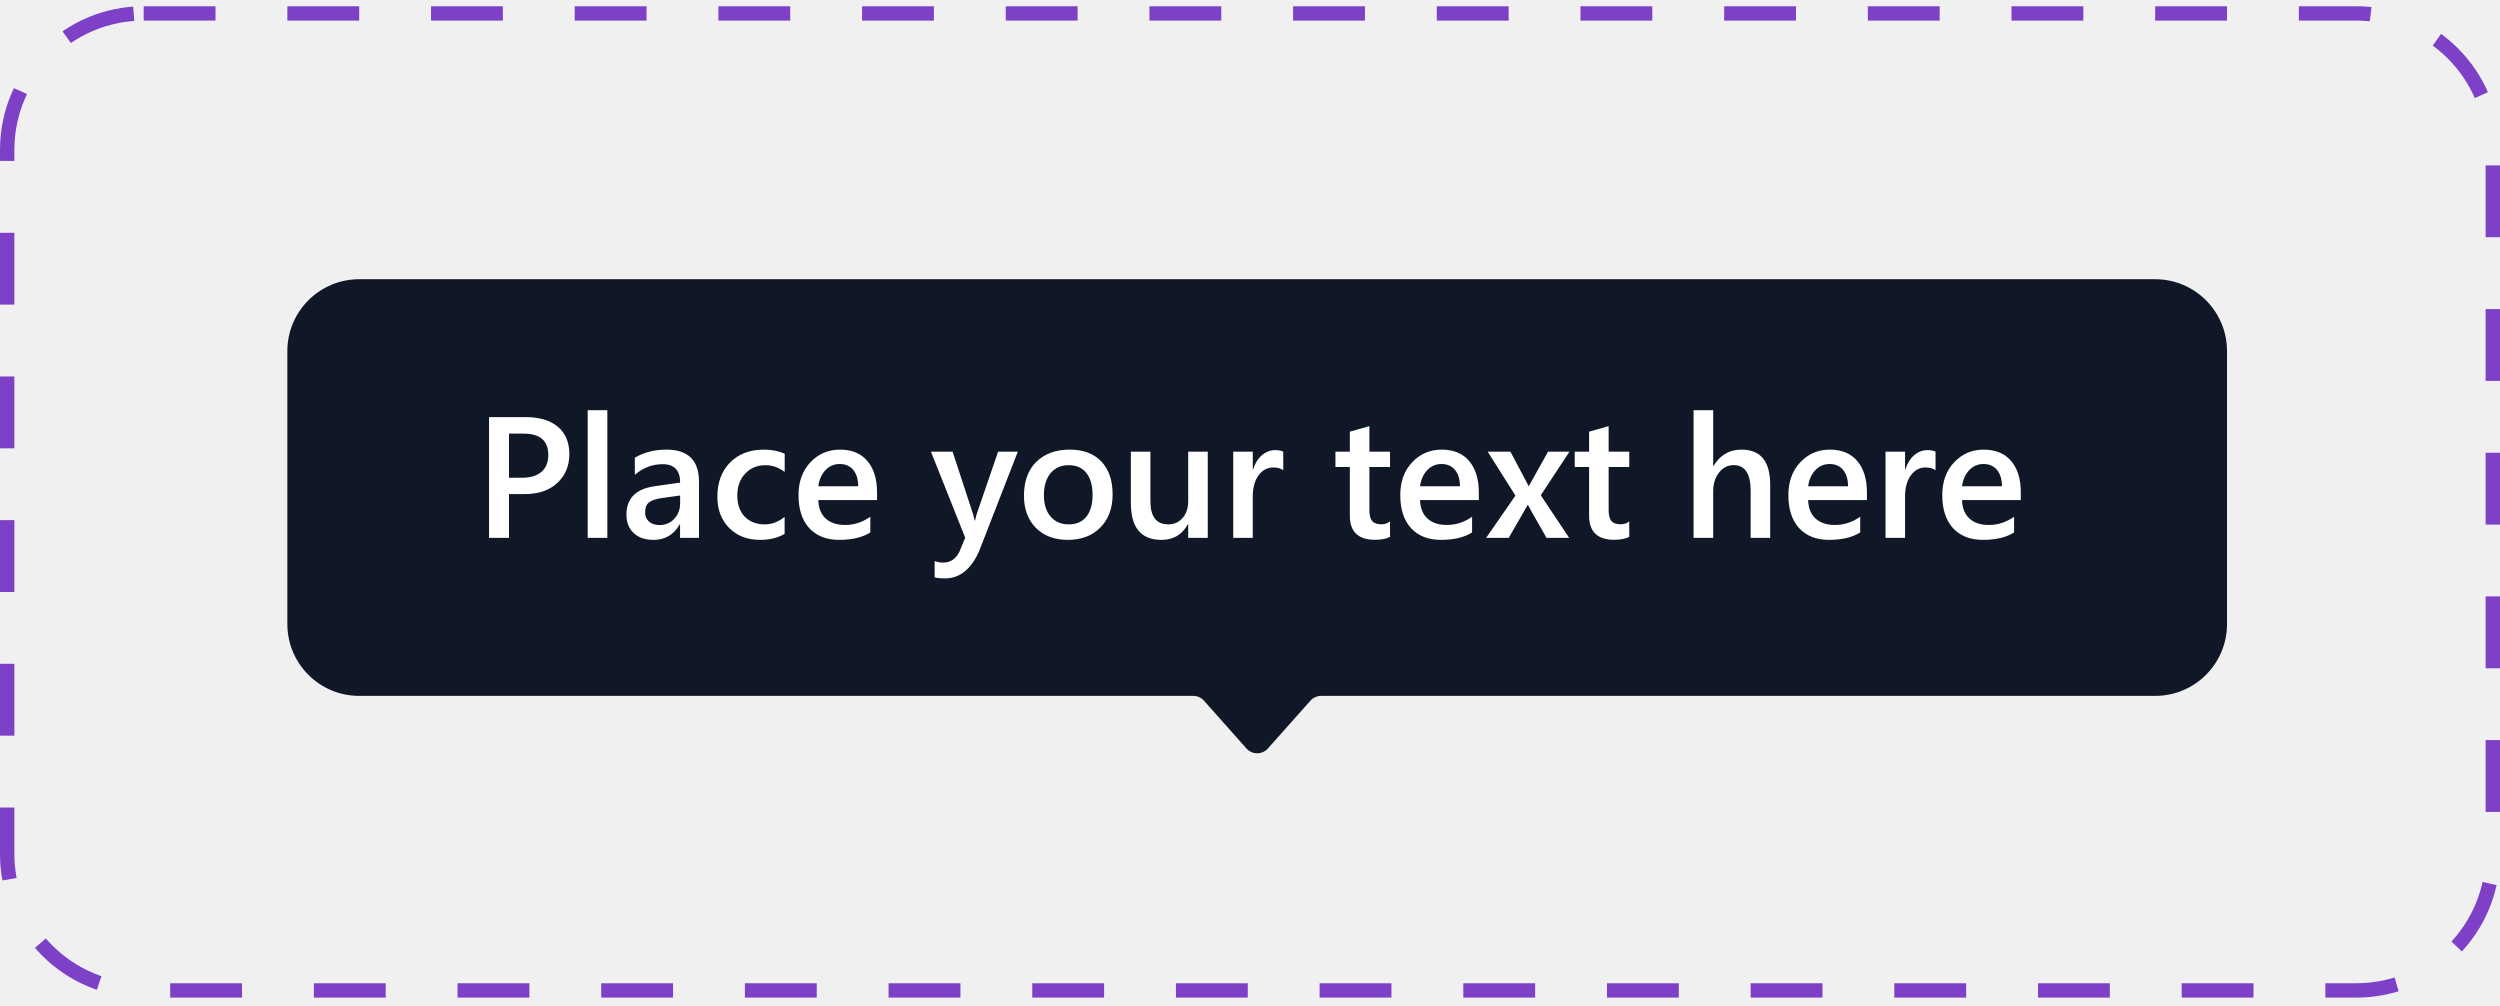
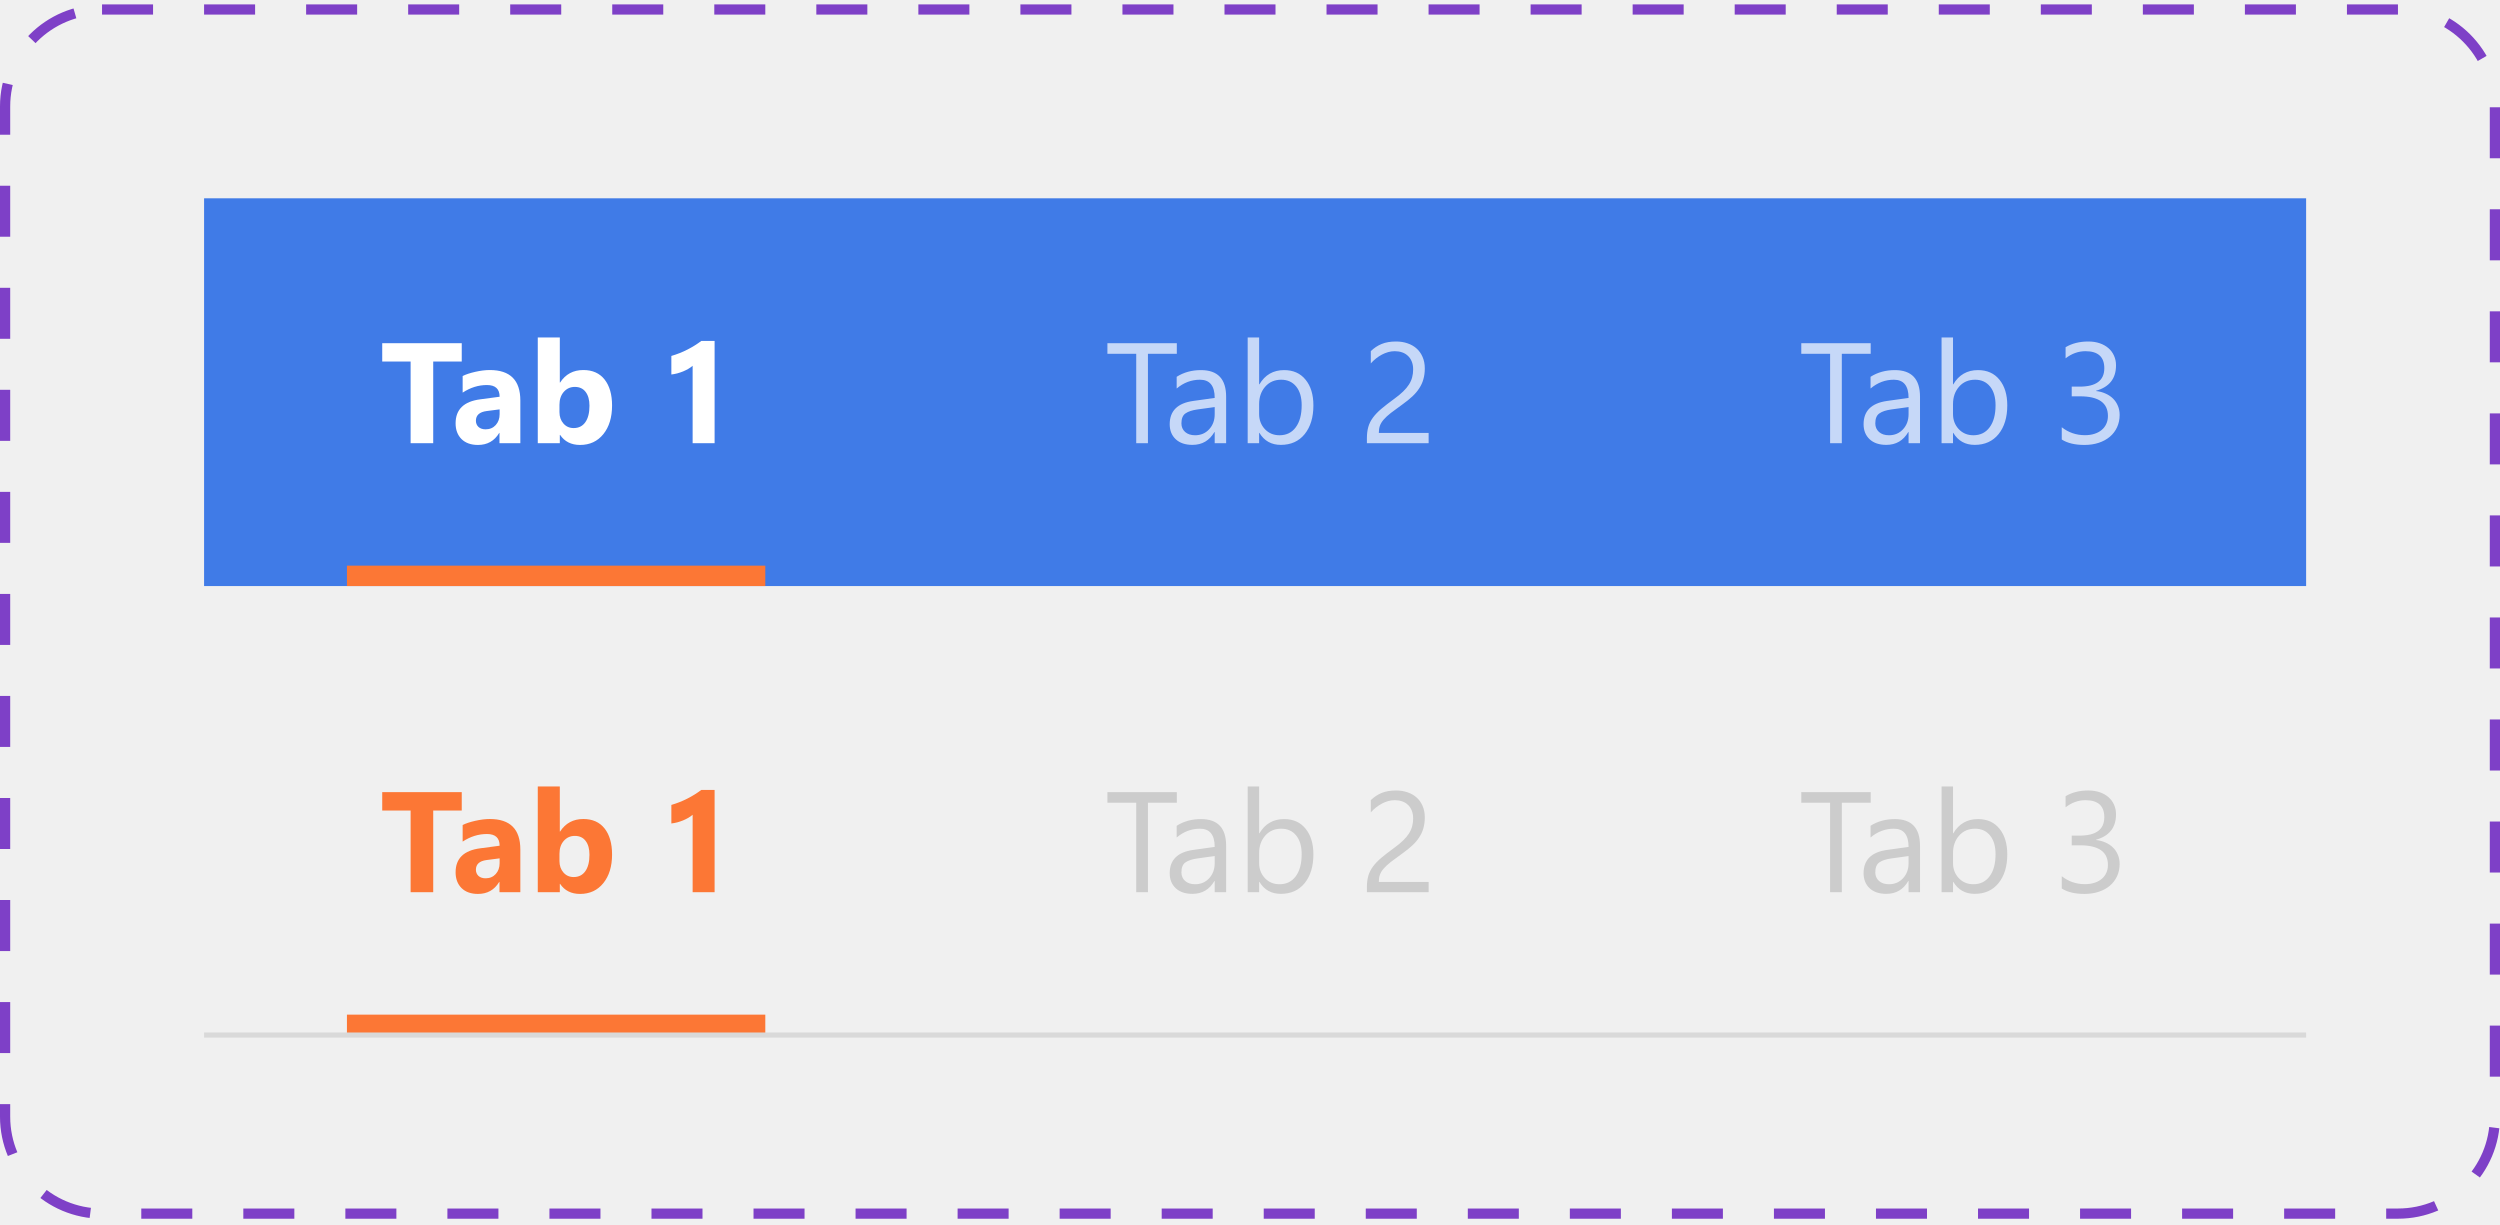
- <svg xmlns="http://www.w3.org/2000/svg" width="174" height="70" viewBox="0 0 174 70" fill="none">
-   <rect x="0.5" y="0.934" width="173" height="68" rx="9.5" stroke="#7E40C7" stroke-dasharray="5 5" />
-   <path d="M20 43.434C20 46.195 22.239 48.434 25 48.434H83.051C83.337 48.434 83.609 48.556 83.798 48.77L86.753 52.093C87.15 52.541 87.85 52.541 88.247 52.093L91.202 48.77C91.391 48.556 91.663 48.434 91.949 48.434H150C152.761 48.434 155 46.195 155 43.434V24.434C155 21.673 152.761 19.434 150 19.434H25C22.239 19.434 20 21.673 20 24.434V43.434Z" fill="#101828" />
-   <path d="M35.426 34.387V37.434H34.037V29.032H36.586C37.551 29.032 38.299 29.256 38.83 29.706C39.361 30.155 39.627 30.788 39.627 31.604C39.627 32.42 39.35 33.088 38.795 33.608C38.24 34.127 37.49 34.387 36.545 34.387H35.426ZM35.426 30.18V33.251H36.328C36.926 33.251 37.381 33.112 37.693 32.834C38.006 32.557 38.162 32.166 38.162 31.663C38.162 30.674 37.588 30.18 36.44 30.18H35.426ZM42.27 37.434H40.904V28.551H42.27V37.434ZM48.65 37.434H47.332V36.497H47.309C46.895 37.215 46.287 37.575 45.486 37.575C44.897 37.575 44.434 37.415 44.098 37.094C43.766 36.774 43.6 36.35 43.6 35.823C43.6 34.69 44.252 34.03 45.557 33.842L47.338 33.59C47.338 32.735 46.932 32.307 46.119 32.307C45.404 32.307 44.76 32.553 44.185 33.045V31.856C44.818 31.481 45.549 31.294 46.377 31.294C47.893 31.294 48.65 32.04 48.65 33.532V37.434ZM47.338 34.487L46.078 34.663C45.688 34.713 45.393 34.809 45.193 34.95C44.998 35.086 44.9 35.329 44.9 35.676C44.9 35.93 44.99 36.139 45.17 36.303C45.353 36.463 45.598 36.544 45.902 36.544C46.316 36.544 46.658 36.399 46.928 36.11C47.201 35.817 47.338 35.45 47.338 35.008V34.487ZM54.609 37.159C54.129 37.436 53.56 37.575 52.904 37.575C52.014 37.575 51.295 37.297 50.748 36.743C50.201 36.184 49.928 35.461 49.928 34.575C49.928 33.586 50.221 32.794 50.807 32.196C51.397 31.594 52.184 31.294 53.168 31.294C53.715 31.294 54.197 31.389 54.615 31.581V32.846C54.197 32.534 53.752 32.377 53.279 32.377C52.705 32.377 52.234 32.573 51.867 32.963C51.5 33.35 51.316 33.858 51.316 34.487C51.316 35.108 51.488 35.598 51.832 35.958C52.18 36.317 52.645 36.497 53.227 36.497C53.715 36.497 54.176 36.323 54.609 35.975V37.159ZM61.043 34.803H56.953C56.969 35.358 57.139 35.786 57.463 36.086C57.791 36.387 58.24 36.538 58.81 36.538C59.451 36.538 60.039 36.346 60.574 35.963V37.059C60.027 37.403 59.305 37.575 58.406 37.575C57.523 37.575 56.83 37.303 56.326 36.76C55.826 36.213 55.576 35.446 55.576 34.458C55.576 33.524 55.852 32.764 56.402 32.178C56.957 31.588 57.645 31.294 58.465 31.294C59.285 31.294 59.92 31.557 60.369 32.084C60.818 32.612 61.043 33.344 61.043 34.282V34.803ZM59.73 33.842C59.727 33.354 59.611 32.975 59.385 32.706C59.158 32.432 58.846 32.295 58.447 32.295C58.057 32.295 57.725 32.438 57.451 32.723C57.182 33.008 57.016 33.381 56.953 33.842H59.73ZM70.84 31.434L68.133 38.395C67.57 39.637 66.781 40.258 65.766 40.258C65.481 40.258 65.242 40.233 65.051 40.182V39.051C65.266 39.122 65.461 39.157 65.637 39.157C66.144 39.157 66.523 38.907 66.773 38.407L67.178 37.422L64.793 31.434H66.299L67.728 35.794C67.744 35.848 67.779 35.993 67.834 36.227H67.863C67.883 36.137 67.918 35.997 67.969 35.805L69.469 31.434H70.84ZM74.314 37.575C73.389 37.575 72.648 37.295 72.094 36.737C71.543 36.174 71.268 35.43 71.268 34.504C71.268 33.497 71.555 32.709 72.129 32.143C72.707 31.577 73.484 31.294 74.461 31.294C75.398 31.294 76.129 31.569 76.652 32.12C77.176 32.67 77.438 33.434 77.438 34.411C77.438 35.368 77.154 36.135 76.588 36.713C76.025 37.288 75.268 37.575 74.314 37.575ZM74.379 32.377C73.848 32.377 73.428 32.563 73.119 32.934C72.811 33.305 72.656 33.817 72.656 34.469C72.656 35.098 72.812 35.594 73.125 35.958C73.438 36.317 73.856 36.497 74.379 36.497C74.914 36.497 75.324 36.319 75.609 35.963C75.898 35.608 76.043 35.102 76.043 34.446C76.043 33.786 75.898 33.276 75.609 32.916C75.324 32.557 74.914 32.377 74.379 32.377ZM84.059 37.434H82.699V36.485H82.676C82.281 37.211 81.668 37.575 80.836 37.575C79.418 37.575 78.709 36.723 78.709 35.02V31.434H80.068V34.879C80.068 35.958 80.484 36.497 81.316 36.497C81.719 36.497 82.049 36.348 82.307 36.051C82.568 35.754 82.699 35.366 82.699 34.885V31.434H84.059V37.434ZM89.314 32.729C89.15 32.6 88.914 32.536 88.606 32.536C88.203 32.536 87.867 32.717 87.598 33.081C87.328 33.444 87.193 33.938 87.193 34.563V37.434H85.834V31.434H87.193V32.67H87.217C87.35 32.248 87.553 31.92 87.826 31.686C88.103 31.448 88.412 31.329 88.752 31.329C88.998 31.329 89.186 31.366 89.314 31.44V32.729ZM96.744 37.37C96.478 37.502 96.129 37.569 95.695 37.569C94.531 37.569 93.949 37.01 93.949 35.893V32.501H92.947V31.434H93.949V30.045L95.309 29.659V31.434H96.744V32.501H95.309V35.501C95.309 35.856 95.373 36.11 95.502 36.262C95.631 36.415 95.846 36.491 96.147 36.491C96.377 36.491 96.576 36.424 96.744 36.291V37.37ZM102.926 34.803H98.836C98.852 35.358 99.022 35.786 99.346 36.086C99.674 36.387 100.123 36.538 100.693 36.538C101.334 36.538 101.922 36.346 102.457 35.963V37.059C101.91 37.403 101.188 37.575 100.289 37.575C99.406 37.575 98.713 37.303 98.209 36.76C97.709 36.213 97.459 35.446 97.459 34.458C97.459 33.524 97.734 32.764 98.285 32.178C98.84 31.588 99.527 31.294 100.348 31.294C101.168 31.294 101.803 31.557 102.252 32.084C102.701 32.612 102.926 33.344 102.926 34.282V34.803ZM101.613 33.842C101.609 33.354 101.494 32.975 101.268 32.706C101.041 32.432 100.729 32.295 100.33 32.295C99.939 32.295 99.607 32.438 99.334 32.723C99.064 33.008 98.898 33.381 98.836 33.842H101.613ZM109.236 31.434L107.238 34.469L109.213 37.434H107.637L106.582 35.577C106.516 35.463 106.438 35.319 106.348 35.143H106.324C106.309 35.178 106.227 35.323 106.078 35.577L105.006 37.434H103.436L105.475 34.493L103.541 31.434H105.123L106.16 33.385C106.238 33.53 106.314 33.678 106.389 33.831H106.406L107.748 31.434H109.236ZM113.396 37.37C113.131 37.502 112.781 37.569 112.348 37.569C111.184 37.569 110.602 37.01 110.602 35.893V32.501H109.6V31.434H110.602V30.045L111.961 29.659V31.434H113.396V32.501H111.961V35.501C111.961 35.856 112.025 36.11 112.154 36.262C112.283 36.415 112.498 36.491 112.799 36.491C113.029 36.491 113.229 36.424 113.396 36.291V37.37ZM123.205 37.434H121.846V34.153C121.846 32.965 121.449 32.372 120.656 32.372C120.258 32.372 119.922 32.544 119.648 32.887C119.375 33.231 119.238 33.67 119.238 34.206V37.434H117.873V28.551H119.238V32.43H119.262C119.715 31.672 120.363 31.294 121.207 31.294C122.539 31.294 123.205 32.108 123.205 33.737V37.434ZM129.938 34.803H125.848C125.863 35.358 126.033 35.786 126.357 36.086C126.686 36.387 127.135 36.538 127.705 36.538C128.346 36.538 128.934 36.346 129.469 35.963V37.059C128.922 37.403 128.199 37.575 127.301 37.575C126.418 37.575 125.725 37.303 125.221 36.76C124.721 36.213 124.471 35.446 124.471 34.458C124.471 33.524 124.746 32.764 125.297 32.178C125.852 31.588 126.539 31.294 127.359 31.294C128.18 31.294 128.814 31.557 129.264 32.084C129.713 32.612 129.938 33.344 129.938 34.282V34.803ZM128.625 33.842C128.621 33.354 128.506 32.975 128.279 32.706C128.053 32.432 127.74 32.295 127.342 32.295C126.951 32.295 126.619 32.438 126.346 32.723C126.076 33.008 125.91 33.381 125.848 33.842H128.625ZM134.713 32.729C134.549 32.6 134.312 32.536 134.004 32.536C133.602 32.536 133.266 32.717 132.996 33.081C132.727 33.444 132.592 33.938 132.592 34.563V37.434H131.232V31.434H132.592V32.67H132.615C132.748 32.248 132.951 31.92 133.225 31.686C133.502 31.448 133.811 31.329 134.15 31.329C134.396 31.329 134.584 31.366 134.713 31.44V32.729ZM140.648 34.803H136.559C136.574 35.358 136.744 35.786 137.068 36.086C137.396 36.387 137.846 36.538 138.416 36.538C139.057 36.538 139.645 36.346 140.18 35.963V37.059C139.633 37.403 138.91 37.575 138.012 37.575C137.129 37.575 136.436 37.303 135.932 36.76C135.432 36.213 135.182 35.446 135.182 34.458C135.182 33.524 135.457 32.764 136.008 32.178C136.562 31.588 137.25 31.294 138.07 31.294C138.891 31.294 139.525 31.557 139.975 32.084C140.424 32.612 140.648 33.344 140.648 34.282V34.803ZM139.336 33.842C139.332 33.354 139.217 32.975 138.99 32.706C138.764 32.432 138.451 32.295 138.053 32.295C137.662 32.295 137.33 32.438 137.057 32.723C136.787 33.008 136.621 33.381 136.559 33.842H139.336Z" fill="white" />
+ <svg xmlns="http://www.w3.org/2000/svg" width="245" height="120" viewBox="0 0 245 120" fill="none">
+   <rect x="0.5" y="0.934" width="244" height="118" rx="9.5" stroke="#7E40C7" stroke-dasharray="5 5" />
+   <rect x="20" y="19.434" width="206" height="38" fill="#407BE7" />
+   <path d="M45.251 35.429H42.455V43.434H40.24V35.429H37.458V33.631H45.251V35.429ZM50.993 43.434H48.949V42.429H48.922C48.453 43.213 47.758 43.605 46.837 43.605C46.158 43.605 45.622 43.414 45.23 43.031C44.843 42.643 44.649 42.128 44.649 41.486C44.649 40.128 45.454 39.344 47.062 39.134L48.963 38.881C48.963 38.116 48.548 37.733 47.719 37.733C46.885 37.733 46.092 37.981 45.34 38.478V36.851C45.641 36.696 46.051 36.559 46.57 36.441C47.094 36.322 47.571 36.263 47.999 36.263C49.995 36.263 50.993 37.259 50.993 39.251V43.434ZM48.963 40.59V40.119L47.691 40.283C46.99 40.374 46.639 40.691 46.639 41.233C46.639 41.479 46.723 41.682 46.892 41.841C47.065 41.996 47.297 42.074 47.589 42.074C47.995 42.074 48.325 41.935 48.58 41.657C48.835 41.374 48.963 41.019 48.963 40.59ZM54.89 42.621H54.862V43.434H52.702V33.071H54.862V37.487H54.89C55.423 36.671 56.182 36.263 57.166 36.263C58.068 36.263 58.763 36.573 59.251 37.193C59.739 37.813 59.982 38.66 59.982 39.736C59.982 40.903 59.698 41.839 59.128 42.545C58.558 43.252 57.797 43.605 56.845 43.605C55.983 43.605 55.332 43.277 54.89 42.621ZM54.828 39.667V40.385C54.828 40.836 54.958 41.21 55.218 41.506C55.477 41.803 55.81 41.951 56.216 41.951C56.708 41.951 57.089 41.762 57.357 41.383C57.631 41.001 57.768 40.46 57.768 39.763C57.768 39.184 57.642 38.733 57.392 38.41C57.145 38.081 56.792 37.917 56.332 37.917C55.899 37.917 55.539 38.079 55.252 38.403C54.969 38.726 54.828 39.148 54.828 39.667ZM70.031 33.413V43.434H67.878V35.846C67.759 35.951 67.618 36.051 67.454 36.147C67.295 36.238 67.124 36.322 66.941 36.4C66.759 36.473 66.57 36.537 66.374 36.591C66.178 36.641 65.984 36.678 65.793 36.701V34.882C66.353 34.718 66.882 34.509 67.379 34.253C67.876 33.998 68.325 33.718 68.726 33.413H70.031Z" fill="white" />
+   <path opacity="0.7" d="M115.328 34.67H112.498V43.434H111.35V34.67H108.526V33.631H115.328V34.67ZM120.161 43.434H119.04V42.34H119.013C118.525 43.179 117.807 43.598 116.859 43.598C116.162 43.598 115.615 43.414 115.219 43.044C114.827 42.675 114.631 42.185 114.631 41.575C114.631 40.267 115.401 39.506 116.941 39.291L119.04 38.998C119.04 37.808 118.559 37.213 117.598 37.213C116.755 37.213 115.993 37.501 115.314 38.075V36.926C116.003 36.489 116.796 36.27 117.693 36.27C119.339 36.27 120.161 37.141 120.161 38.881V43.434ZM119.04 39.893L117.352 40.126C116.832 40.198 116.44 40.328 116.176 40.515C115.911 40.697 115.779 41.023 115.779 41.493C115.779 41.834 115.9 42.115 116.142 42.334C116.388 42.548 116.714 42.655 117.119 42.655C117.675 42.655 118.133 42.461 118.493 42.074C118.858 41.682 119.04 41.187 119.04 40.59V39.893ZM123.422 42.422H123.395V43.434H122.273V33.071H123.395V37.665H123.422C123.973 36.735 124.78 36.27 125.842 36.27C126.74 36.27 127.441 36.584 127.947 37.213C128.458 37.838 128.713 38.676 128.713 39.729C128.713 40.9 128.428 41.839 127.858 42.545C127.289 43.247 126.509 43.598 125.521 43.598C124.595 43.598 123.896 43.206 123.422 42.422ZM123.395 39.599V40.577C123.395 41.155 123.581 41.648 123.955 42.053C124.333 42.454 124.812 42.655 125.391 42.655C126.07 42.655 126.601 42.395 126.983 41.876C127.371 41.356 127.564 40.634 127.564 39.709C127.564 38.929 127.384 38.319 127.024 37.877C126.664 37.434 126.177 37.213 125.562 37.213C124.91 37.213 124.386 37.441 123.989 37.897C123.593 38.348 123.395 38.916 123.395 39.599ZM138.488 36.202C138.488 35.901 138.44 35.639 138.345 35.416C138.254 35.192 138.126 35.008 137.962 34.862C137.802 34.711 137.613 34.6 137.395 34.527C137.176 34.454 136.939 34.417 136.684 34.417C136.465 34.417 136.251 34.447 136.041 34.506C135.831 34.566 135.626 34.648 135.426 34.752C135.23 34.857 135.038 34.983 134.852 35.128C134.669 35.274 134.498 35.436 134.339 35.614V34.411C134.653 34.105 135.004 33.873 135.392 33.713C135.784 33.549 136.26 33.467 136.82 33.467C137.221 33.467 137.593 33.526 137.935 33.645C138.276 33.759 138.573 33.928 138.823 34.151C139.074 34.374 139.27 34.65 139.411 34.978C139.557 35.306 139.63 35.682 139.63 36.106C139.63 36.493 139.584 36.844 139.493 37.159C139.407 37.473 139.272 37.769 139.09 38.047C138.912 38.325 138.687 38.592 138.413 38.847C138.14 39.102 137.818 39.362 137.449 39.627C136.989 39.955 136.608 40.235 136.308 40.467C136.011 40.7 135.774 40.919 135.597 41.123C135.424 41.324 135.3 41.527 135.228 41.732C135.159 41.932 135.125 42.165 135.125 42.429H140.006V43.434H133.956V42.949C133.956 42.529 134.002 42.16 134.093 41.841C134.184 41.522 134.334 41.219 134.544 40.932C134.754 40.645 135.027 40.358 135.364 40.071C135.706 39.784 136.123 39.46 136.615 39.1C136.971 38.845 137.267 38.601 137.504 38.369C137.745 38.136 137.939 37.904 138.085 37.671C138.231 37.439 138.333 37.204 138.393 36.967C138.456 36.726 138.488 36.471 138.488 36.202Z" fill="white" />
+   <path opacity="0.7" d="M183.328 34.67H180.498V43.434H179.35V34.67H176.526V33.631H183.328V34.67ZM188.161 43.434H187.04V42.34H187.013C186.525 43.179 185.807 43.598 184.859 43.598C184.162 43.598 183.615 43.414 183.219 43.044C182.827 42.675 182.631 42.185 182.631 41.575C182.631 40.267 183.401 39.506 184.941 39.291L187.04 38.998C187.04 37.808 186.559 37.213 185.598 37.213C184.755 37.213 183.993 37.501 183.314 38.075V36.926C184.003 36.489 184.796 36.27 185.693 36.27C187.339 36.27 188.161 37.141 188.161 38.881V43.434ZM187.04 39.893L185.352 40.126C184.832 40.198 184.44 40.328 184.176 40.515C183.911 40.697 183.779 41.023 183.779 41.493C183.779 41.834 183.9 42.115 184.142 42.334C184.388 42.548 184.714 42.655 185.119 42.655C185.675 42.655 186.133 42.461 186.493 42.074C186.858 41.682 187.04 41.187 187.04 40.59V39.893ZM191.422 42.422H191.395V43.434H190.273V33.071H191.395V37.665H191.422C191.973 36.735 192.78 36.27 193.842 36.27C194.74 36.27 195.441 36.584 195.947 37.213C196.458 37.838 196.713 38.676 196.713 39.729C196.713 40.9 196.428 41.839 195.858 42.545C195.289 43.247 194.509 43.598 193.521 43.598C192.595 43.598 191.896 43.206 191.422 42.422ZM191.395 39.599V40.577C191.395 41.155 191.581 41.648 191.955 42.053C192.333 42.454 192.812 42.655 193.391 42.655C194.07 42.655 194.601 42.395 194.983 41.876C195.371 41.356 195.564 40.634 195.564 39.709C195.564 38.929 195.384 38.319 195.024 37.877C194.664 37.434 194.177 37.213 193.562 37.213C192.91 37.213 192.386 37.441 191.989 37.897C191.593 38.348 191.395 38.916 191.395 39.599ZM207.726 40.659C207.726 41.101 207.641 41.504 207.473 41.869C207.309 42.229 207.074 42.539 206.769 42.798C206.468 43.053 206.105 43.252 205.682 43.393C205.258 43.534 204.791 43.605 204.28 43.605C203.346 43.605 202.603 43.427 202.052 43.072V41.869C202.713 42.388 203.469 42.648 204.321 42.648C204.663 42.648 204.971 42.605 205.244 42.518C205.522 42.431 205.759 42.306 205.955 42.142C206.156 41.978 206.308 41.78 206.413 41.547C206.522 41.315 206.577 41.053 206.577 40.761C206.577 39.481 205.666 38.84 203.843 38.84H203.029V37.89H203.802C205.415 37.89 206.222 37.289 206.222 36.085C206.222 34.974 205.606 34.417 204.376 34.417C203.683 34.417 203.034 34.65 202.428 35.115V34.028C203.052 33.654 203.795 33.467 204.656 33.467C205.066 33.467 205.438 33.524 205.771 33.638C206.103 33.752 206.388 33.912 206.625 34.117C206.862 34.322 207.044 34.568 207.172 34.855C207.304 35.142 207.37 35.459 207.37 35.805C207.37 37.095 206.718 37.924 205.415 38.294V38.321C205.748 38.357 206.055 38.439 206.338 38.567C206.62 38.69 206.864 38.852 207.069 39.052C207.274 39.253 207.434 39.49 207.548 39.763C207.666 40.032 207.726 40.331 207.726 40.659Z" fill="white" />
+   <rect x="34" y="55.434" width="41" height="2" fill="#FC7735" />
+   <path d="M45.251 79.429H42.455V87.434H40.24V79.429H37.458V77.631H45.251V79.429ZM50.993 87.434H48.949V86.429H48.922C48.453 87.213 47.758 87.605 46.837 87.605C46.158 87.605 45.622 87.414 45.23 87.031C44.843 86.643 44.649 86.128 44.649 85.486C44.649 84.128 45.454 83.344 47.062 83.134L48.963 82.881C48.963 82.116 48.548 81.733 47.719 81.733C46.885 81.733 46.092 81.981 45.34 82.478V80.851C45.641 80.696 46.051 80.559 46.57 80.441C47.094 80.322 47.571 80.263 47.999 80.263C49.995 80.263 50.993 81.259 50.993 83.251V87.434ZM48.963 84.59V84.119L47.691 84.283C46.99 84.374 46.639 84.691 46.639 85.233C46.639 85.479 46.723 85.682 46.892 85.841C47.065 85.996 47.297 86.074 47.589 86.074C47.995 86.074 48.325 85.935 48.58 85.657C48.835 85.374 48.963 85.019 48.963 84.59ZM54.89 86.621H54.862V87.434H52.702V77.071H54.862V81.487H54.89C55.423 80.671 56.182 80.263 57.166 80.263C58.068 80.263 58.763 80.573 59.251 81.193C59.739 81.813 59.982 82.66 59.982 83.736C59.982 84.903 59.698 85.839 59.128 86.545C58.558 87.252 57.797 87.605 56.845 87.605C55.983 87.605 55.332 87.277 54.89 86.621ZM54.828 83.668V84.385C54.828 84.836 54.958 85.21 55.218 85.506C55.477 85.803 55.81 85.951 56.216 85.951C56.708 85.951 57.089 85.762 57.357 85.383C57.631 85.001 57.768 84.46 57.768 83.763C57.768 83.184 57.642 82.733 57.392 82.41C57.145 82.082 56.792 81.918 56.332 81.918C55.899 81.918 55.539 82.079 55.252 82.403C54.969 82.726 54.828 83.148 54.828 83.668ZM70.031 77.413V87.434H67.878V79.846C67.759 79.951 67.618 80.051 67.454 80.147C67.295 80.238 67.124 80.322 66.941 80.4C66.759 80.473 66.57 80.537 66.374 80.591C66.178 80.641 65.984 80.678 65.793 80.701V78.882C66.353 78.718 66.882 78.509 67.379 78.253C67.876 77.998 68.325 77.718 68.726 77.413H70.031Z" fill="#FC7735" />
+   <path d="M115.328 78.67H112.498V87.434H111.35V78.67H108.526V77.631H115.328V78.67ZM120.161 87.434H119.04V86.34H119.013C118.525 87.179 117.807 87.598 116.859 87.598C116.162 87.598 115.615 87.414 115.219 87.044C114.827 86.675 114.631 86.185 114.631 85.575C114.631 84.267 115.401 83.506 116.941 83.291L119.04 82.998C119.04 81.808 118.559 81.213 117.598 81.213C116.755 81.213 115.993 81.501 115.314 82.075V80.926C116.003 80.489 116.796 80.27 117.693 80.27C119.339 80.27 120.161 81.141 120.161 82.881V87.434ZM119.04 83.893L117.352 84.126C116.832 84.198 116.44 84.328 116.176 84.515C115.911 84.697 115.779 85.023 115.779 85.493C115.779 85.835 115.9 86.115 116.142 86.334C116.388 86.548 116.714 86.655 117.119 86.655C117.675 86.655 118.133 86.461 118.493 86.074C118.858 85.682 119.04 85.187 119.04 84.59V83.893ZM123.422 86.422H123.395V87.434H122.273V77.071H123.395V81.665H123.422C123.973 80.735 124.78 80.27 125.842 80.27C126.74 80.27 127.441 80.585 127.947 81.213C128.458 81.838 128.713 82.676 128.713 83.729C128.713 84.9 128.428 85.839 127.858 86.545C127.289 87.247 126.509 87.598 125.521 87.598C124.595 87.598 123.896 87.206 123.422 86.422ZM123.395 83.599V84.577C123.395 85.155 123.581 85.648 123.955 86.053C124.333 86.454 124.812 86.655 125.391 86.655C126.07 86.655 126.601 86.395 126.983 85.876C127.371 85.356 127.564 84.634 127.564 83.709C127.564 82.929 127.384 82.319 127.024 81.876C126.664 81.434 126.177 81.213 125.562 81.213C124.91 81.213 124.386 81.441 123.989 81.897C123.593 82.348 123.395 82.915 123.395 83.599ZM138.488 80.202C138.488 79.901 138.44 79.639 138.345 79.415C138.254 79.192 138.126 79.008 137.962 78.862C137.802 78.711 137.613 78.6 137.395 78.527C137.176 78.454 136.939 78.418 136.684 78.418C136.465 78.418 136.251 78.447 136.041 78.506C135.831 78.566 135.626 78.648 135.426 78.752C135.23 78.857 135.038 78.983 134.852 79.128C134.669 79.274 134.498 79.436 134.339 79.614V78.411C134.653 78.105 135.004 77.873 135.392 77.713C135.784 77.549 136.26 77.467 136.82 77.467C137.221 77.467 137.593 77.526 137.935 77.645C138.276 77.759 138.573 77.928 138.823 78.151C139.074 78.374 139.27 78.65 139.411 78.978C139.557 79.306 139.63 79.682 139.63 80.106C139.63 80.493 139.584 80.844 139.493 81.159C139.407 81.473 139.272 81.769 139.09 82.047C138.912 82.325 138.687 82.592 138.413 82.847C138.14 83.102 137.818 83.362 137.449 83.626C136.989 83.955 136.608 84.235 136.308 84.467C136.011 84.7 135.774 84.918 135.597 85.124C135.424 85.324 135.3 85.527 135.228 85.732C135.159 85.933 135.125 86.165 135.125 86.429H140.006V87.434H133.956V86.949C133.956 86.529 134.002 86.16 134.093 85.841C134.184 85.522 134.334 85.219 134.544 84.932C134.754 84.645 135.027 84.358 135.364 84.071C135.706 83.784 136.123 83.46 136.615 83.1C136.971 82.845 137.267 82.601 137.504 82.369C137.745 82.136 137.939 81.904 138.085 81.671C138.231 81.439 138.333 81.204 138.393 80.967C138.456 80.726 138.488 80.471 138.488 80.202Z" fill="#CCCCCC" />
+   <path d="M183.328 78.67H180.498V87.434H179.35V78.67H176.526V77.631H183.328V78.67ZM188.161 87.434H187.04V86.34H187.013C186.525 87.179 185.807 87.598 184.859 87.598C184.162 87.598 183.615 87.414 183.219 87.044C182.827 86.675 182.631 86.185 182.631 85.575C182.631 84.267 183.401 83.506 184.941 83.291L187.04 82.998C187.04 81.808 186.559 81.213 185.598 81.213C184.755 81.213 183.993 81.501 183.314 82.075V80.926C184.003 80.489 184.796 80.27 185.693 80.27C187.339 80.27 188.161 81.141 188.161 82.881V87.434ZM187.04 83.893L185.352 84.126C184.832 84.198 184.44 84.328 184.176 84.515C183.911 84.697 183.779 85.023 183.779 85.493C183.779 85.835 183.9 86.115 184.142 86.334C184.388 86.548 184.714 86.655 185.119 86.655C185.675 86.655 186.133 86.461 186.493 86.074C186.858 85.682 187.04 85.187 187.04 84.59V83.893ZM191.422 86.422H191.395V87.434H190.273V77.071H191.395V81.665H191.422C191.973 80.735 192.78 80.27 193.842 80.27C194.74 80.27 195.441 80.585 195.947 81.213C196.458 81.838 196.713 82.676 196.713 83.729C196.713 84.9 196.428 85.839 195.858 86.545C195.289 87.247 194.509 87.598 193.521 87.598C192.595 87.598 191.896 87.206 191.422 86.422ZM191.395 83.599V84.577C191.395 85.155 191.581 85.648 191.955 86.053C192.333 86.454 192.812 86.655 193.391 86.655C194.07 86.655 194.601 86.395 194.983 85.876C195.371 85.356 195.564 84.634 195.564 83.709C195.564 82.929 195.384 82.319 195.024 81.876C194.664 81.434 194.177 81.213 193.562 81.213C192.91 81.213 192.386 81.441 191.989 81.897C191.593 82.348 191.395 82.915 191.395 83.599ZM207.726 84.659C207.726 85.101 207.641 85.504 207.473 85.869C207.309 86.229 207.074 86.539 206.769 86.798C206.468 87.053 206.105 87.252 205.682 87.393C205.258 87.534 204.791 87.605 204.28 87.605C203.346 87.605 202.603 87.427 202.052 87.072V85.869C202.713 86.388 203.469 86.648 204.321 86.648C204.663 86.648 204.971 86.605 205.244 86.518C205.522 86.431 205.759 86.306 205.955 86.142C206.156 85.978 206.308 85.78 206.413 85.547C206.522 85.315 206.577 85.053 206.577 84.761C206.577 83.481 205.666 82.84 203.843 82.84H203.029V81.89H203.802C205.415 81.89 206.222 81.289 206.222 80.085C206.222 78.974 205.606 78.418 204.376 78.418C203.683 78.418 203.034 78.65 202.428 79.115V78.028C203.052 77.654 203.795 77.467 204.656 77.467C205.066 77.467 205.438 77.524 205.771 77.638C206.103 77.752 206.388 77.912 206.625 78.117C206.862 78.322 207.044 78.568 207.172 78.855C207.304 79.142 207.37 79.459 207.37 79.805C207.37 81.095 206.718 81.924 205.415 82.293V82.321C205.748 82.357 206.055 82.439 206.338 82.567C206.62 82.69 206.864 82.852 207.069 83.052C207.274 83.253 207.434 83.49 207.548 83.763C207.666 84.032 207.726 84.331 207.726 84.659Z" fill="#CCCCCC" />
+   <rect x="34" y="99.434" width="41" height="2" fill="#FC7735" />
+   <path d="M20 101.434L226 101.434" stroke="#D9D9D9" stroke-width="0.5" />
</svg>
